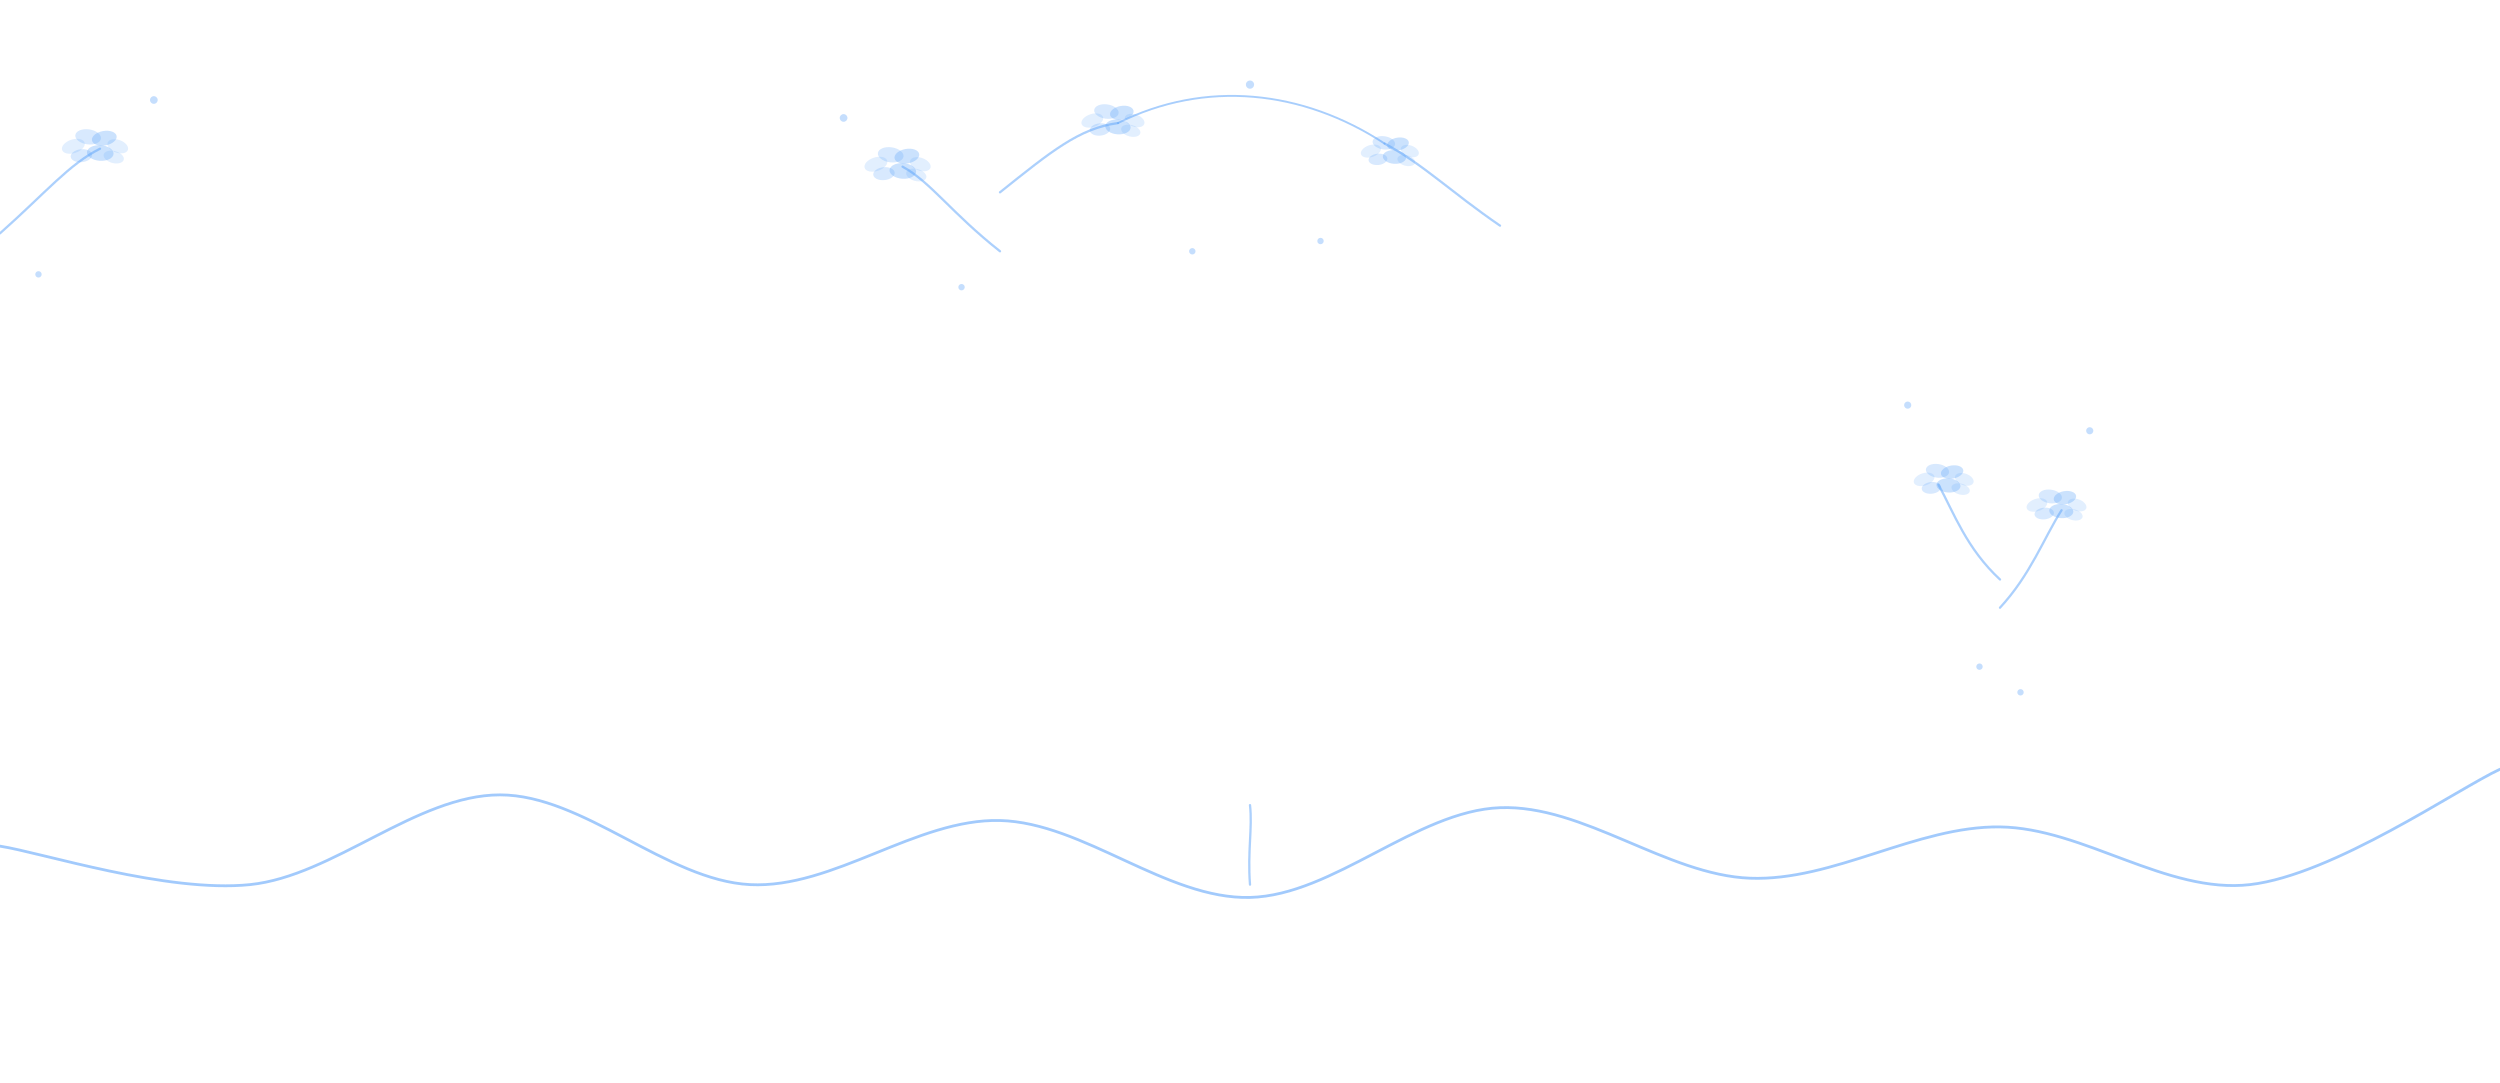
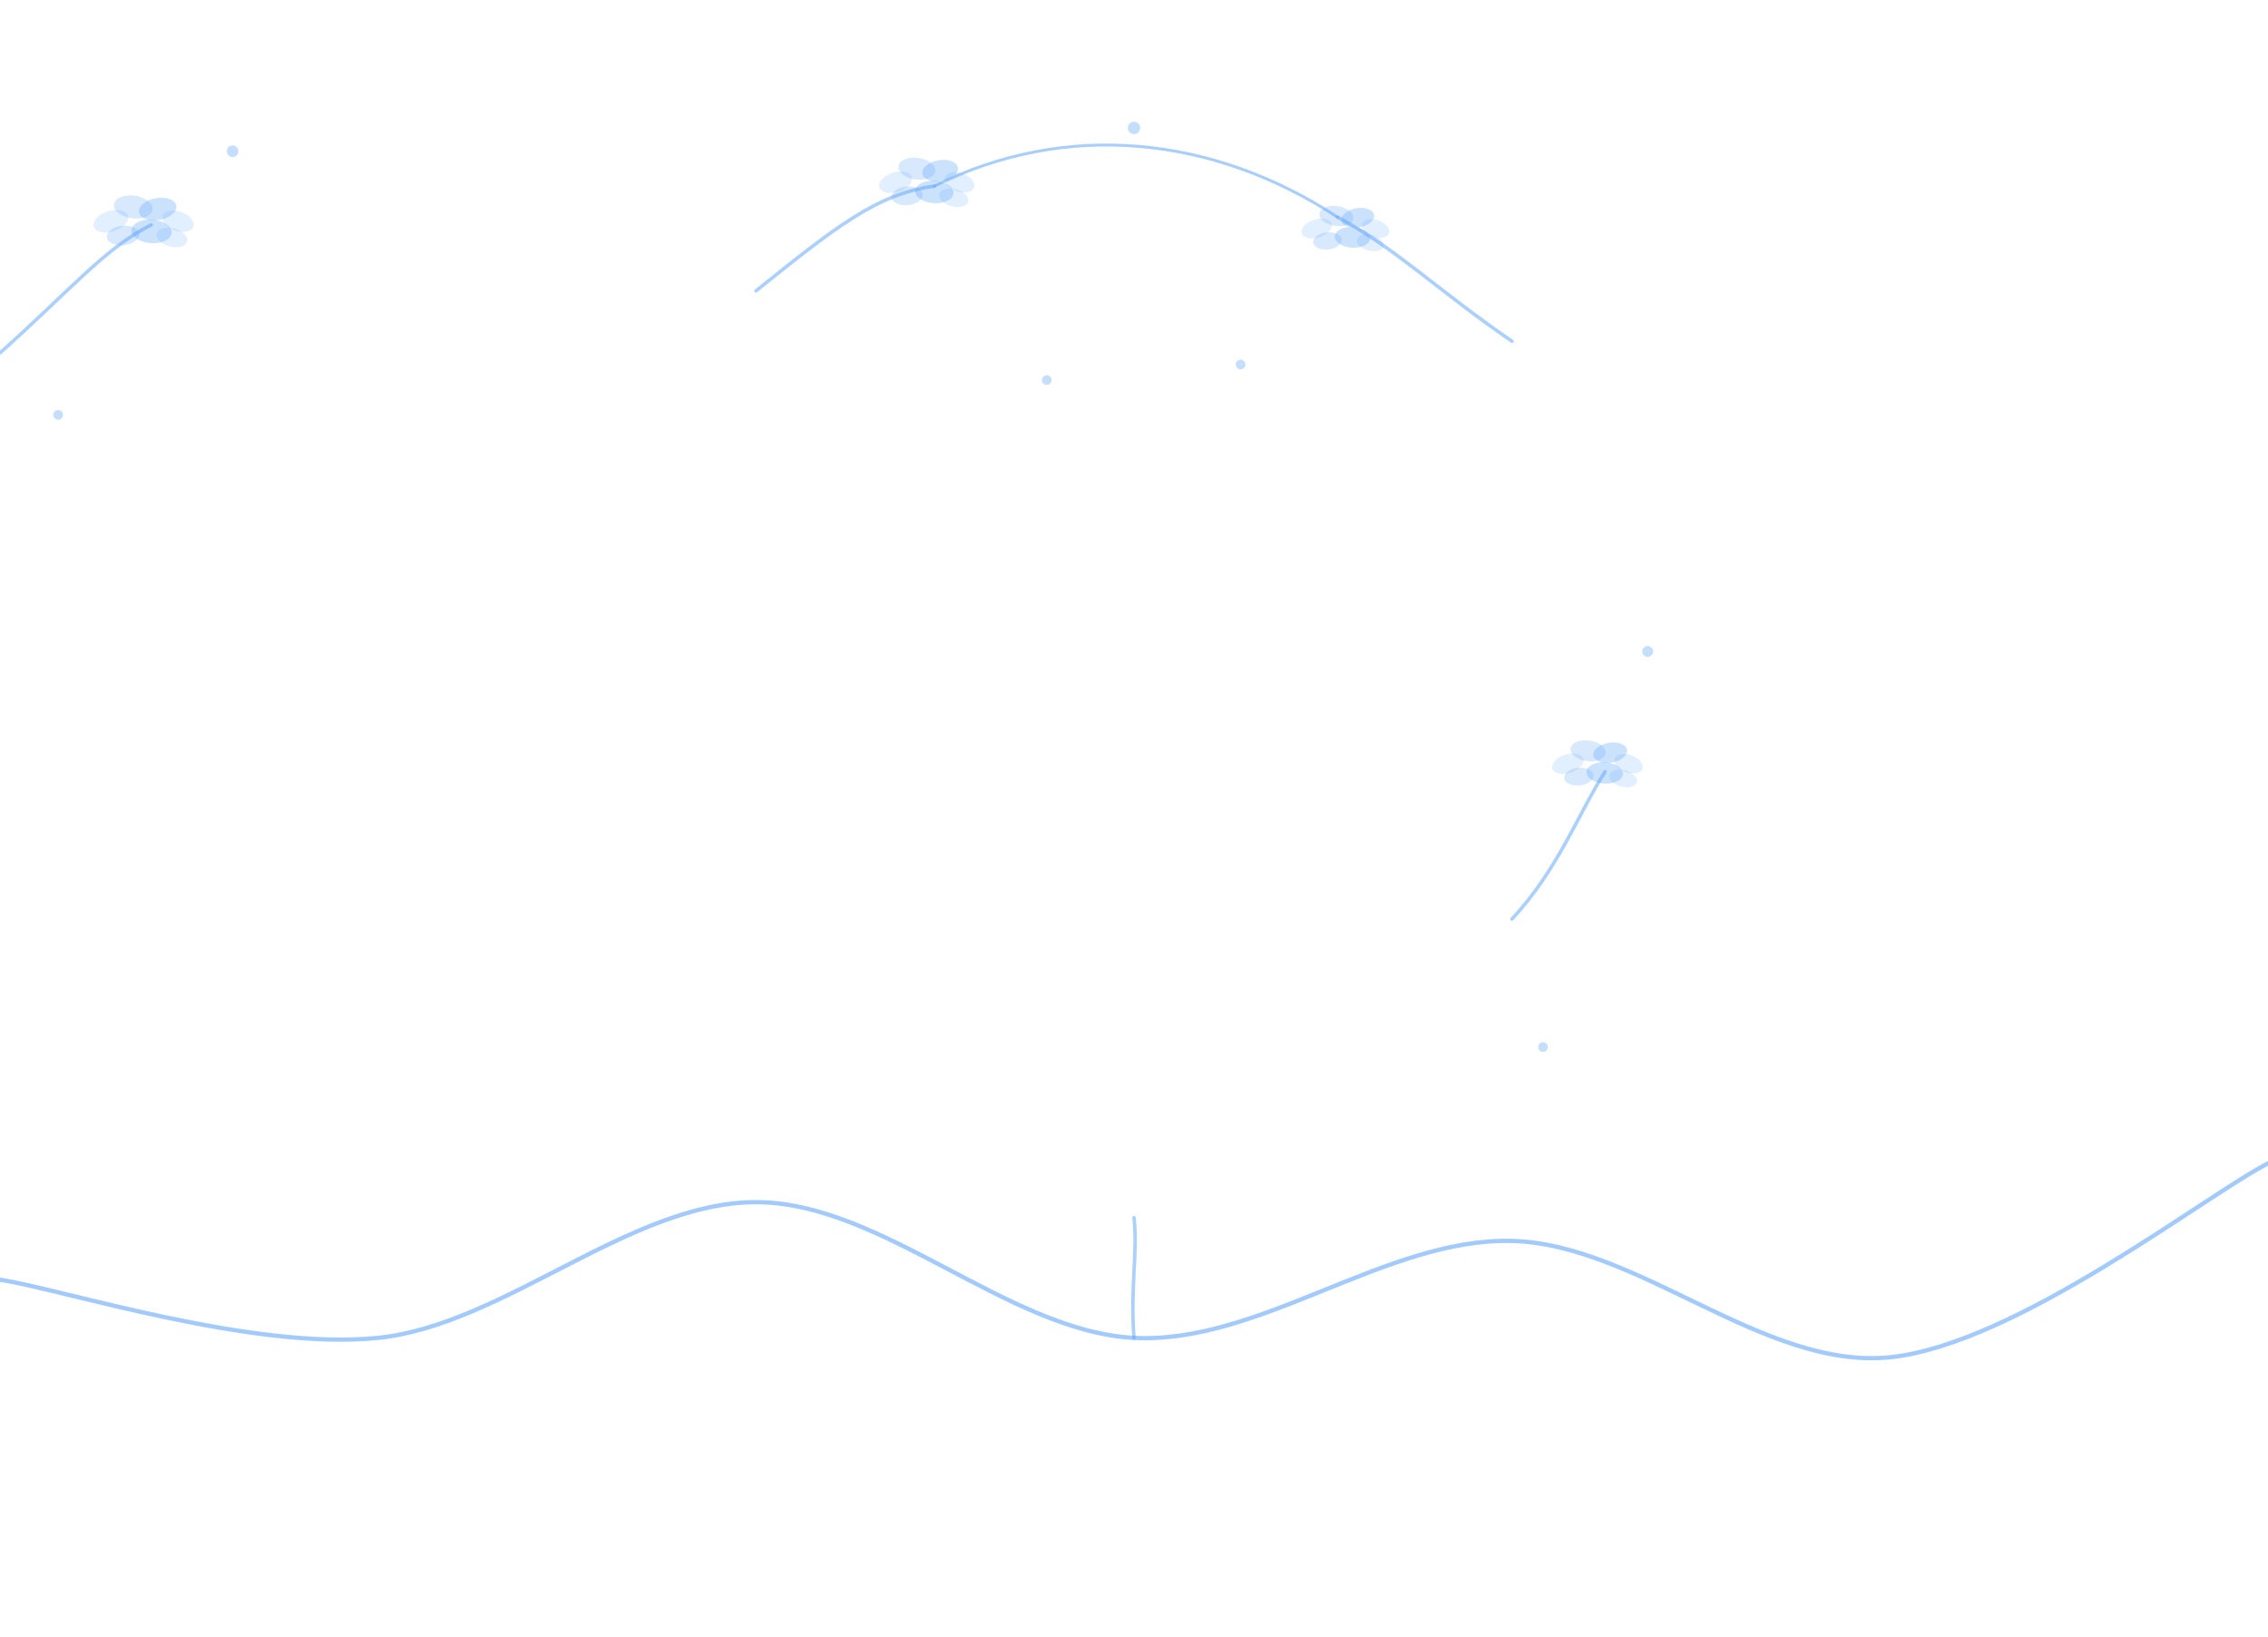
- <svg xmlns="http://www.w3.org/2000/svg" viewBox="0 0 1950 844">
-   <path d="M0 660 C32.5 665 130 696.667 195 690 C260 683.333 325 620 390 620 C455 620 520 686.667 585 690 C650 693.333 715 638.333 780 640 C845 641.667 910 701.667 975 700 C1040 698.333 1105 632.5 1170 630 C1235 627.5 1300 682.5 1365 685 C1430 687.5 1495 644.167 1560 645 C1625 645.833 1690 697.5 1755 690 C1820 682.5 1917.5 615 1950 600" fill="none" stroke="#60A5FA" stroke-width="2.2" stroke-linecap="round" opacity="0.585" />
+ <svg xmlns="http://www.w3.org/2000/svg" viewBox="0 0 1170 844">
+   <path d="M0 660 C32.5 665 130 696.667 195 690 C260 683.333 325 620 390 620 C455 620 520 686.667 585 690 C650 693.333 715 638.333 780 640 C845 641.667 910 706.667 975 700 C1040 693.333 1137.5 616.667 1170 600" fill="none" stroke="#60A5FA" stroke-width="2.2" stroke-linecap="round" opacity="0.585" />
  <path d="M0 182C36 150 54 128 78 116" fill="none" stroke="#60A5FA" stroke-width="1.8" stroke-linecap="round" opacity="0.52" />
  <ellipse cx="57.2" cy="114.1" rx="9.24" ry="5.355" fill="#60A5FA" opacity="0.182" transform="rotate(-18 57.2 114.1)" />
  <ellipse cx="68.75" cy="106.75" rx="10.08" ry="5.88" fill="#60A5FA" opacity="0.247" transform="rotate(8 68.75 106.75)" />
  <ellipse cx="81.35" cy="107.8" rx="9.765" ry="5.67" fill="#60A5FA" opacity="0.325" transform="rotate(-10 81.35 107.8)" />
  <ellipse cx="91.85" cy="114.1" rx="8.4" ry="5.04" fill="#60A5FA" opacity="0.182" transform="rotate(20 91.85 114.1)" />
  <ellipse cx="63.5" cy="121.45" rx="8.4" ry="5.04" fill="#60A5FA" opacity="0.247" transform="rotate(-6 63.5 121.45)" />
  <ellipse cx="78.2" cy="119.35" rx="10.395" ry="6.09" fill="#60A5FA" opacity="0.325" transform="rotate(4 78.2 119.35)" />
  <ellipse cx="88.7" cy="122.5" rx="8.085" ry="4.725" fill="#60A5FA" opacity="0.182" transform="rotate(15 88.7 122.5)" />
  <circle cx="120" cy="78" r="3" fill="#60A5FA" opacity="0.364" />
  <circle cx="30" cy="214" r="2.5" fill="#60A5FA" opacity="0.364" />
-   <path d="M780 196C742 166 726 142 704 130" fill="none" stroke="#60A5FA" stroke-width="1.8" stroke-linecap="round" opacity="0.52" />
-   <ellipse cx="683.2" cy="128.1" rx="9.24" ry="5.355" fill="#60A5FA" opacity="0.182" transform="rotate(-18 683.2 128.1)" />
-   <ellipse cx="694.75" cy="120.75" rx="10.08" ry="5.88" fill="#60A5FA" opacity="0.247" transform="rotate(8 694.75 120.75)" />
-   <ellipse cx="707.35" cy="121.8" rx="9.765" ry="5.67" fill="#60A5FA" opacity="0.325" transform="rotate(-10 707.35 121.8)" />
-   <ellipse cx="717.85" cy="128.1" rx="8.4" ry="5.04" fill="#60A5FA" opacity="0.182" transform="rotate(20 717.85 128.1)" />
-   <ellipse cx="689.5" cy="135.45" rx="8.4" ry="5.04" fill="#60A5FA" opacity="0.247" transform="rotate(-6 689.5 135.45)" />
-   <ellipse cx="704.2" cy="133.35" rx="10.395" ry="6.09" fill="#60A5FA" opacity="0.325" transform="rotate(4 704.2 133.35)" />
-   <ellipse cx="714.7" cy="136.5" rx="8.085" ry="4.725" fill="#60A5FA" opacity="0.182" transform="rotate(15 714.7 136.5)" />
-   <circle cx="658" cy="92" r="3" fill="#60A5FA" opacity="0.364" />
-   <circle cx="750" cy="224" r="2.5" fill="#60A5FA" opacity="0.364" />
-   <path d="M780 150C820 118 842 100 872 96" fill="none" stroke="#60A5FA" stroke-width="1.8" stroke-linecap="round" opacity="0.52" />
-   <path d="M872 96C940 62 1016 70 1080 112" fill="none" stroke="#60A5FA" stroke-width="1.5" stroke-linecap="round" opacity="0.546" />
-   <path d="M1170 176C1132 150 1110 128 1080 112" fill="none" stroke="#60A5FA" stroke-width="1.8" stroke-linecap="round" opacity="0.52" />
-   <path d="M975 690C973 664 977 646 975 628" fill="none" stroke="#60A5FA" stroke-width="1.8" stroke-linecap="round" opacity="0.52" />
-   <ellipse cx="852" cy="94" rx="8.8" ry="5.1" fill="#60A5FA" opacity="0.182" transform="rotate(-18 852 94)" />
-   <ellipse cx="863" cy="87" rx="9.6" ry="5.6" fill="#60A5FA" opacity="0.247" transform="rotate(8 863 87)" />
-   <ellipse cx="875" cy="88" rx="9.3" ry="5.4" fill="#60A5FA" opacity="0.325" transform="rotate(-10 875 88)" />
-   <ellipse cx="885" cy="94" rx="8" ry="4.8" fill="#60A5FA" opacity="0.182" transform="rotate(20 885 94)" />
-   <ellipse cx="858" cy="101" rx="8" ry="4.8" fill="#60A5FA" opacity="0.247" transform="rotate(-6 858 101)" />
-   <ellipse cx="872" cy="99" rx="9.9" ry="5.8" fill="#60A5FA" opacity="0.325" transform="rotate(4 872 99)" />
-   <ellipse cx="882" cy="102" rx="7.7" ry="4.5" fill="#60A5FA" opacity="0.182" transform="rotate(15 882 102)" />
-   <ellipse cx="1069.28" cy="117.84" rx="8.096" ry="4.692" fill="#60A5FA" opacity="0.182" transform="rotate(-18 1069.28 117.84)" />
-   <ellipse cx="1079.4" cy="111.4" rx="8.832" ry="5.152" fill="#60A5FA" opacity="0.247" transform="rotate(8 1079.4 111.4)" />
-   <ellipse cx="1090.44" cy="112.32" rx="8.556" ry="4.968" fill="#60A5FA" opacity="0.325" transform="rotate(-10 1090.44 112.32)" />
-   <ellipse cx="1099.64" cy="117.84" rx="7.36" ry="4.416" fill="#60A5FA" opacity="0.182" transform="rotate(20 1099.64 117.84)" />
-   <ellipse cx="1074.8" cy="124.28" rx="7.36" ry="4.416" fill="#60A5FA" opacity="0.247" transform="rotate(-6 1074.8 124.28)" />
-   <ellipse cx="1087.68" cy="122.44" rx="9.108" ry="5.336" fill="#60A5FA" opacity="0.325" transform="rotate(4 1087.68 122.44)" />
-   <ellipse cx="1096.88" cy="125.2" rx="7.084" ry="4.14" fill="#60A5FA" opacity="0.182" transform="rotate(15 1096.88 125.2)" />
-   <circle cx="975" cy="66" r="3.2" fill="#60A5FA" opacity="0.364" />
-   <circle cx="930" cy="196" r="2.5" fill="#60A5FA" opacity="0.364" />
-   <circle cx="1030" cy="188" r="2.5" fill="#60A5FA" opacity="0.364" />
-   <path d="M1560 452C1534 428 1524 400 1512 378" fill="none" stroke="#60A5FA" stroke-width="1.8" stroke-linecap="round" opacity="0.52" />
-   <ellipse cx="1500.8" cy="373.9" rx="8.36" ry="4.845" fill="#60A5FA" opacity="0.182" transform="rotate(-18 1500.8 373.9)" />
-   <ellipse cx="1511.25" cy="367.25" rx="9.12" ry="5.32" fill="#60A5FA" opacity="0.247" transform="rotate(8 1511.25 367.25)" />
-   <ellipse cx="1522.65" cy="368.2" rx="8.835" ry="5.13" fill="#60A5FA" opacity="0.325" transform="rotate(-10 1522.65 368.2)" />
-   <ellipse cx="1532.15" cy="373.9" rx="7.6" ry="4.56" fill="#60A5FA" opacity="0.182" transform="rotate(20 1532.15 373.9)" />
-   <ellipse cx="1506.5" cy="380.55" rx="7.6" ry="4.56" fill="#60A5FA" opacity="0.247" transform="rotate(-6 1506.5 380.55)" />
-   <ellipse cx="1519.8" cy="378.65" rx="9.405" ry="5.51" fill="#60A5FA" opacity="0.325" transform="rotate(4 1519.8 378.65)" />
-   <ellipse cx="1529.3" cy="381.5" rx="7.315" ry="4.275" fill="#60A5FA" opacity="0.182" transform="rotate(15 1529.3 381.5)" />
-   <circle cx="1488" cy="316" r="2.8" fill="#60A5FA" opacity="0.364" />
-   <circle cx="1544" cy="520" r="2.5" fill="#60A5FA" opacity="0.364" />
-   <path d="M1560 474C1584 448 1594 420 1608 398" fill="none" stroke="#60A5FA" stroke-width="1.8" stroke-linecap="round" opacity="0.52" />
-   <ellipse cx="1588.8" cy="393.9" rx="8.36" ry="4.845" fill="#60A5FA" opacity="0.182" transform="rotate(-18 1588.8 393.9)" />
-   <ellipse cx="1599.25" cy="387.25" rx="9.12" ry="5.32" fill="#60A5FA" opacity="0.247" transform="rotate(8 1599.25 387.25)" />
-   <ellipse cx="1610.65" cy="388.2" rx="8.835" ry="5.13" fill="#60A5FA" opacity="0.325" transform="rotate(-10 1610.65 388.2)" />
-   <ellipse cx="1620.15" cy="393.9" rx="7.6" ry="4.56" fill="#60A5FA" opacity="0.182" transform="rotate(20 1620.15 393.9)" />
-   <ellipse cx="1594.5" cy="400.55" rx="7.6" ry="4.56" fill="#60A5FA" opacity="0.247" transform="rotate(-6 1594.5 400.55)" />
-   <ellipse cx="1607.8" cy="398.65" rx="9.405" ry="5.51" fill="#60A5FA" opacity="0.325" transform="rotate(4 1607.8 398.65)" />
-   <ellipse cx="1617.3" cy="401.5" rx="7.315" ry="4.275" fill="#60A5FA" opacity="0.182" transform="rotate(15 1617.3 401.5)" />
-   <circle cx="1630" cy="336" r="2.8" fill="#60A5FA" opacity="0.364" />
-   <circle cx="1576" cy="540" r="2.5" fill="#60A5FA" opacity="0.364" />
+   <path d="M390 150C430 118 452 100 482 96" fill="none" stroke="#60A5FA" stroke-width="1.8" stroke-linecap="round" opacity="0.52" />
+   <path d="M482 96C550 62 626 70 690 112" fill="none" stroke="#60A5FA" stroke-width="1.5" stroke-linecap="round" opacity="0.546" />
+   <path d="M780 176C742 150 720 128 690 112" fill="none" stroke="#60A5FA" stroke-width="1.8" stroke-linecap="round" opacity="0.52" />
+   <path d="M585 690C583 664 587 646 585 628" fill="none" stroke="#60A5FA" stroke-width="1.8" stroke-linecap="round" opacity="0.52" />
+   <ellipse cx="462" cy="94" rx="8.8" ry="5.1" fill="#60A5FA" opacity="0.182" transform="rotate(-18 462 94)" />
+   <ellipse cx="473" cy="87" rx="9.6" ry="5.6" fill="#60A5FA" opacity="0.247" transform="rotate(8 473 87)" />
+   <ellipse cx="485" cy="88" rx="9.3" ry="5.4" fill="#60A5FA" opacity="0.325" transform="rotate(-10 485 88)" />
+   <ellipse cx="495" cy="94" rx="8" ry="4.8" fill="#60A5FA" opacity="0.182" transform="rotate(20 495 94)" />
+   <ellipse cx="468" cy="101" rx="8" ry="4.8" fill="#60A5FA" opacity="0.247" transform="rotate(-6 468 101)" />
+   <ellipse cx="482" cy="99" rx="9.9" ry="5.8" fill="#60A5FA" opacity="0.325" transform="rotate(4 482 99)" />
+   <ellipse cx="492" cy="102" rx="7.7" ry="4.5" fill="#60A5FA" opacity="0.182" transform="rotate(15 492 102)" />
+   <ellipse cx="679.28" cy="117.84" rx="8.096" ry="4.692" fill="#60A5FA" opacity="0.182" transform="rotate(-18 679.28 117.84)" />
+   <ellipse cx="689.4" cy="111.4" rx="8.832" ry="5.152" fill="#60A5FA" opacity="0.247" transform="rotate(8 689.4 111.4)" />
+   <ellipse cx="700.44" cy="112.32" rx="8.556" ry="4.968" fill="#60A5FA" opacity="0.325" transform="rotate(-10 700.44 112.32)" />
+   <ellipse cx="709.64" cy="117.84" rx="7.36" ry="4.416" fill="#60A5FA" opacity="0.182" transform="rotate(20 709.64 117.84)" />
+   <ellipse cx="684.8" cy="124.28" rx="7.36" ry="4.416" fill="#60A5FA" opacity="0.247" transform="rotate(-6 684.8 124.28)" />
+   <ellipse cx="697.68" cy="122.44" rx="9.108" ry="5.336" fill="#60A5FA" opacity="0.325" transform="rotate(4 697.68 122.44)" />
+   <ellipse cx="706.88" cy="125.2" rx="7.084" ry="4.14" fill="#60A5FA" opacity="0.182" transform="rotate(15 706.88 125.2)" />
+   <circle cx="585" cy="66" r="3.2" fill="#60A5FA" opacity="0.364" />
+   <circle cx="540" cy="196" r="2.5" fill="#60A5FA" opacity="0.364" />
+   <circle cx="640" cy="188" r="2.5" fill="#60A5FA" opacity="0.364" />
+   <path d="M780 474C804 448 814 420 828 398" fill="none" stroke="#60A5FA" stroke-width="1.8" stroke-linecap="round" opacity="0.52" />
+   <ellipse cx="808.8" cy="393.9" rx="8.36" ry="4.845" fill="#60A5FA" opacity="0.182" transform="rotate(-18 808.8 393.9)" />
+   <ellipse cx="819.25" cy="387.25" rx="9.12" ry="5.32" fill="#60A5FA" opacity="0.247" transform="rotate(8 819.25 387.25)" />
+   <ellipse cx="830.65" cy="388.2" rx="8.835" ry="5.13" fill="#60A5FA" opacity="0.325" transform="rotate(-10 830.65 388.2)" />
+   <ellipse cx="840.15" cy="393.9" rx="7.6" ry="4.56" fill="#60A5FA" opacity="0.182" transform="rotate(20 840.15 393.9)" />
+   <ellipse cx="814.5" cy="400.55" rx="7.6" ry="4.56" fill="#60A5FA" opacity="0.247" transform="rotate(-6 814.5 400.55)" />
+   <ellipse cx="827.8" cy="398.65" rx="9.405" ry="5.51" fill="#60A5FA" opacity="0.325" transform="rotate(4 827.8 398.65)" />
+   <ellipse cx="837.3" cy="401.5" rx="7.315" ry="4.275" fill="#60A5FA" opacity="0.182" transform="rotate(15 837.3 401.5)" />
+   <circle cx="850" cy="336" r="2.8" fill="#60A5FA" opacity="0.364" />
+   <circle cx="796" cy="540" r="2.5" fill="#60A5FA" opacity="0.364" />
</svg>
